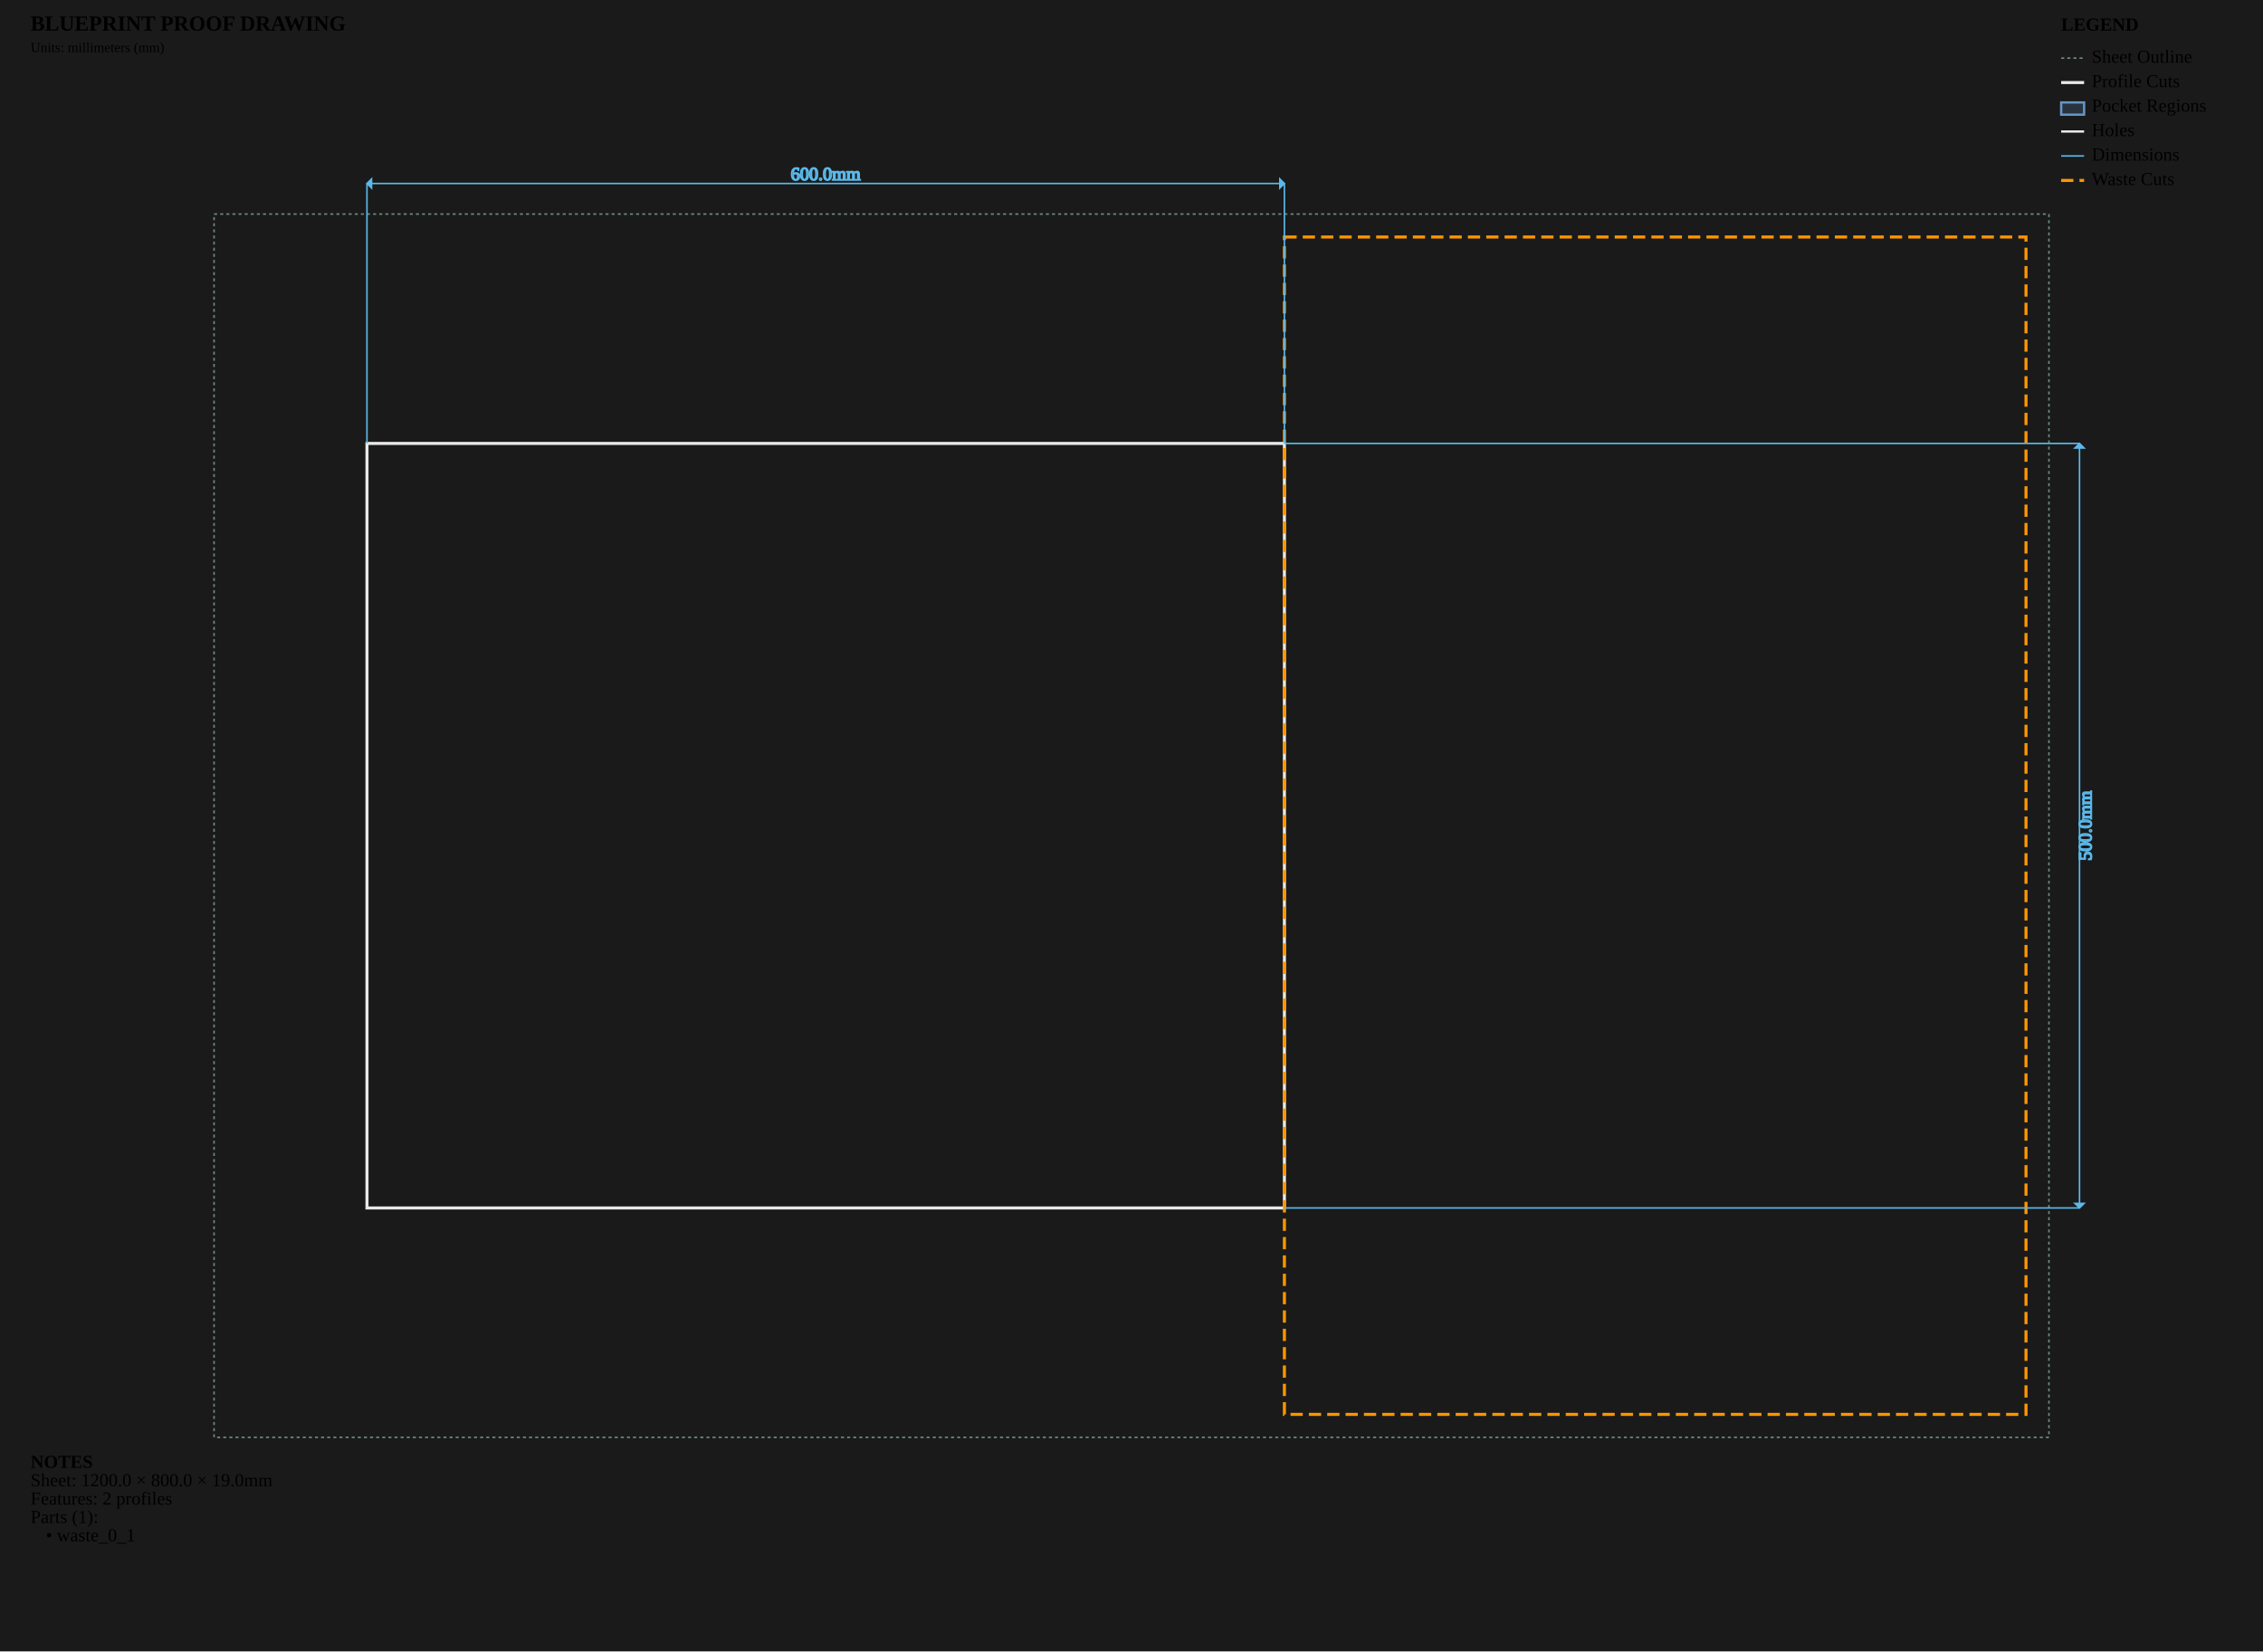
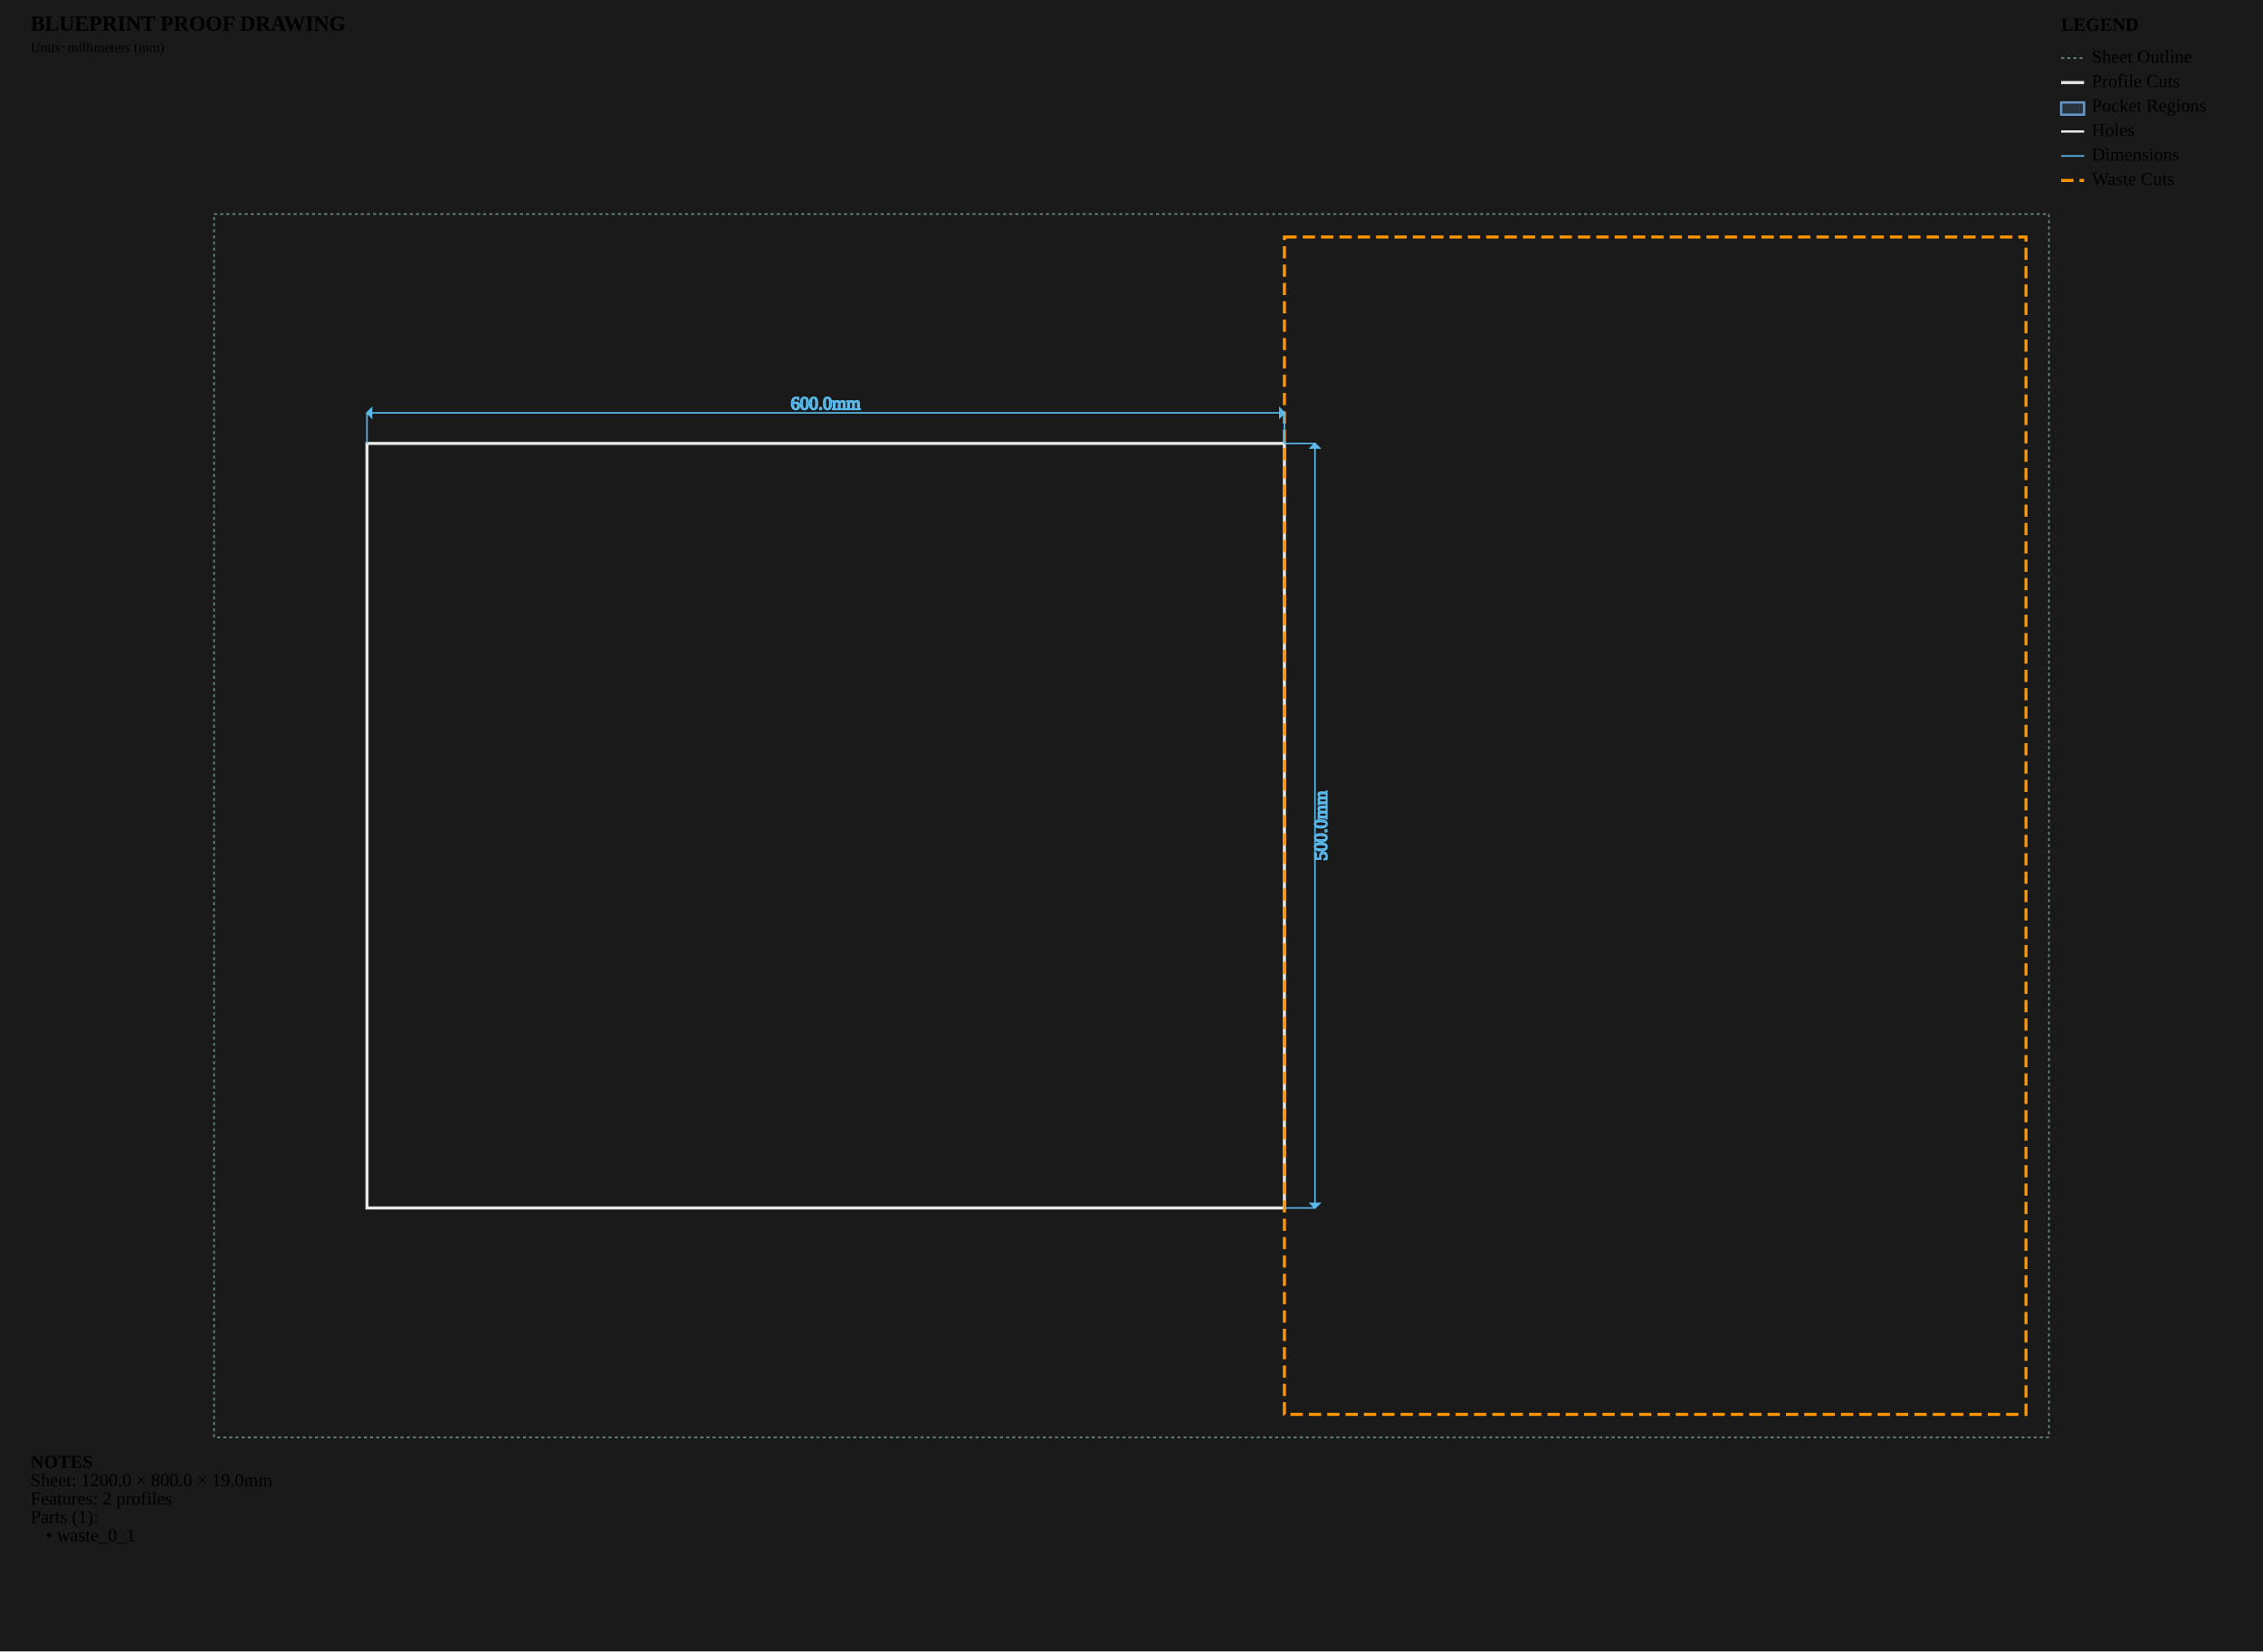
<svg xmlns="http://www.w3.org/2000/svg" viewBox="0 0 1480.0 1080.0" width="1480.0mm" height="1080.0mm">
  <style>
        .sheet-outline { stroke: #6b8e7f; stroke-width: 1; fill: none; stroke-dasharray: 2,2; }
        .profile-cuts { stroke: #e8e8e8; stroke-width: 2; fill: none; }
        .waste-cuts { stroke: #ff9500; stroke-width: 2; fill: none; stroke-dasharray: 8,4; }
        .pocket-regions { stroke: #6496c8; stroke-width: 1.5; fill: #6496c8; fill-opacity: 0.2; }
        .holes { stroke: #e8e8e8; stroke-width: 1.5; fill: none; }
        .engrave-paths { stroke: #888888; stroke-width: 1; fill: none; stroke-dasharray: 4,4; }
        .construction { stroke: #6b8e7f; stroke-width: 0.5; fill: none; stroke-dasharray: 2,2; }
        .dimensions { stroke: #5ab9ea; stroke-width: 1; fill: none; }
        .dimension-text { fill:
        .gap-dimensions { stroke: #ff9500; stroke-width: 1; fill: none; }
        .gap-text { fill:
        .notes { fill: #cccccc; font-family: monospace; font-size: 10px; }
        .legend { fill: #cccccc; font-family: monospace; font-size: 10px; }
        .part-label { fill: #ffcc00; font-family: monospace; font-size: 8px; font-weight: bold; }
    </style>
  <rect x="0" y="0" width="1480.0" height="1080.0" fill="#1a1a1a" />
  <g id="SHEET_OUTLINE" class="sheet-outline">
    <rect x="140" y="140" width="1200.0" height="800.0" />
  </g>
  <g id="PROFILE_CUTS" class="profile-cuts">
    <rect x="240.0" y="290.0" width="600.0" height="500.0" />
  </g>
  <g id="WASTE_CUTS" class="waste-cuts">
    <rect x="840.0" y="155.0" width="485.0" height="770.0" />
  </g>
  <g id="POCKET_REGIONS" class="pocket-regions" />
  <g id="ENGRAVE_PATHS" class="engrave-paths" />
  <g id="HOLES" class="holes" />
  <g id="LABELS" class="labels" />
  <g id="CONSTRUCTION" class="construction" />
  <g id="DIMENSIONS" class="dimensions">
-     <line x1="240.0" y1="290.0" x2="240.0" y2="120.0" stroke="#5ab9ea" stroke-width="1" />
-     <line x1="840.0" y1="290.0" x2="840.0" y2="120.0" stroke="#5ab9ea" stroke-width="1" />
-     <line x1="240.0" y1="120.0" x2="840.0" y2="120.0" stroke="#5ab9ea" stroke-width="1" />
-     <polygon points="240.0,120.0 243.0,117.0 243.0,123.0" fill="#5ab9ea" />
-     <polygon points="840.0,120.0 837.0,117.0 837.0,123.0" fill="#5ab9ea" />
-     <text x="540.0" y="115.0" class="dimension-text" text-anchor="middle" dominant-baseline="middle">600.0mm</text>
-     <line x1="840.0" y1="290.0" x2="1360.0" y2="290.0" stroke="#5ab9ea" stroke-width="1" />
-     <line x1="840.0" y1="790.0" x2="1360.0" y2="790.0" stroke="#5ab9ea" stroke-width="1" />
-     <line x1="1360.0" y1="290.0" x2="1360.0" y2="790.0" stroke="#5ab9ea" stroke-width="1" />
-     <polygon points="1360.0,290.0 1357.0,293.0 1363.0,293.0" fill="#5ab9ea" />
-     <polygon points="1360.0,790.0 1357.0,787.0 1363.0,787.0" fill="#5ab9ea" />
-     <text x="1365.0" y="540.0" class="dimension-text" text-anchor="middle" dominant-baseline="middle" transform="rotate(-90 1365.0 540.0)">500.0mm</text>
+     <line x1="240.0" y1="290.0" x2="240.0" y2="270.0" stroke="#5ab9ea" stroke-width="1" />
+     <line x1="840.0" y1="290.0" x2="840.0" y2="270.0" stroke="#5ab9ea" stroke-width="1" />
+     <line x1="240.0" y1="270.0" x2="840.0" y2="270.0" stroke="#5ab9ea" stroke-width="1" />
+     <polygon points="240.0,270.0 243.0,267.0 243.0,273.0" fill="#5ab9ea" />
+     <polygon points="840.0,270.0 837.0,267.0 837.0,273.0" fill="#5ab9ea" />
+     <text x="540.0" y="265.0" class="dimension-text" text-anchor="middle" dominant-baseline="middle">600.0mm</text>
+     <line x1="840.0" y1="290.0" x2="860.0" y2="290.0" stroke="#5ab9ea" stroke-width="1" />
+     <line x1="840.0" y1="790.0" x2="860.0" y2="790.0" stroke="#5ab9ea" stroke-width="1" />
+     <line x1="860.0" y1="290.0" x2="860.0" y2="790.0" stroke="#5ab9ea" stroke-width="1" />
+     <polygon points="860.0,290.0 857.0,293.0 863.0,293.0" fill="#5ab9ea" />
+     <polygon points="860.0,790.0 857.0,787.0 863.0,787.0" fill="#5ab9ea" />
+     <text x="865.0" y="540.0" class="dimension-text" text-anchor="middle" dominant-baseline="middle" transform="rotate(-90 865.0 540.0)">500.0mm</text>
  </g>
  <g id="NOTES" class="notes">
    <text x="20" y="960.0" class="notes" font-weight="bold">NOTES</text>
    <text x="20" y="972.0" class="notes">Sheet: 1200.0 × 800.0 × 19.0mm</text>
    <text x="20" y="984.0" class="notes">Features: 2 profiles</text>
    <text x="20" y="996.0" class="notes">Parts (1):</text>
    <text x="30" y="1008.0" class="notes">• waste_0_1</text>
  </g>
  <g id="TITLE_BLOCK" class="title-block">
    <text x="20" y="20" class="notes" font-weight="bold" font-size="14px">BLUEPRINT PROOF DRAWING</text>
    <text x="20" y="34" class="notes" font-size="9px">Units: millimeters (mm)</text>
  </g>
  <g id="LEGEND" class="legend">
    <text x="1348.0" y="20" class="legend" font-weight="bold">LEGEND</text>
    <line x1="1348.0" y1="38" x2="1363.0" y2="38" stroke="#6b8e7f" stroke-width="1" stroke-dasharray="2,2" />
    <text x="1368.0" y="41" class="legend">Sheet Outline</text>
    <line x1="1348.0" y1="54" x2="1363.0" y2="54" stroke="#e8e8e8" stroke-width="2" />
    <text x="1368.0" y="57" class="legend">Profile Cuts</text>
    <rect x="1348.0" y="67" width="15.0" height="8" stroke="#6496c8" stroke-width="1.5" fill="#6496c8" fill-opacity="0.2" />
    <text x="1368.0" y="73" class="legend">Pocket Regions</text>
    <line x1="1348.0" y1="86" x2="1363.0" y2="86" stroke="#e8e8e8" stroke-width="1.5" />
    <text x="1368.0" y="89" class="legend">Holes</text>
    <line x1="1348.0" y1="102" x2="1363.0" y2="102" stroke="#5ab9ea" stroke-width="1" />
    <text x="1368.0" y="105" class="legend">Dimensions</text>
    <line x1="1348.0" y1="118" x2="1363.0" y2="118" stroke="#ff9500" stroke-width="2" stroke-dasharray="8,4" />
    <text x="1368.0" y="121" class="legend">Waste Cuts</text>
  </g>
</svg>
